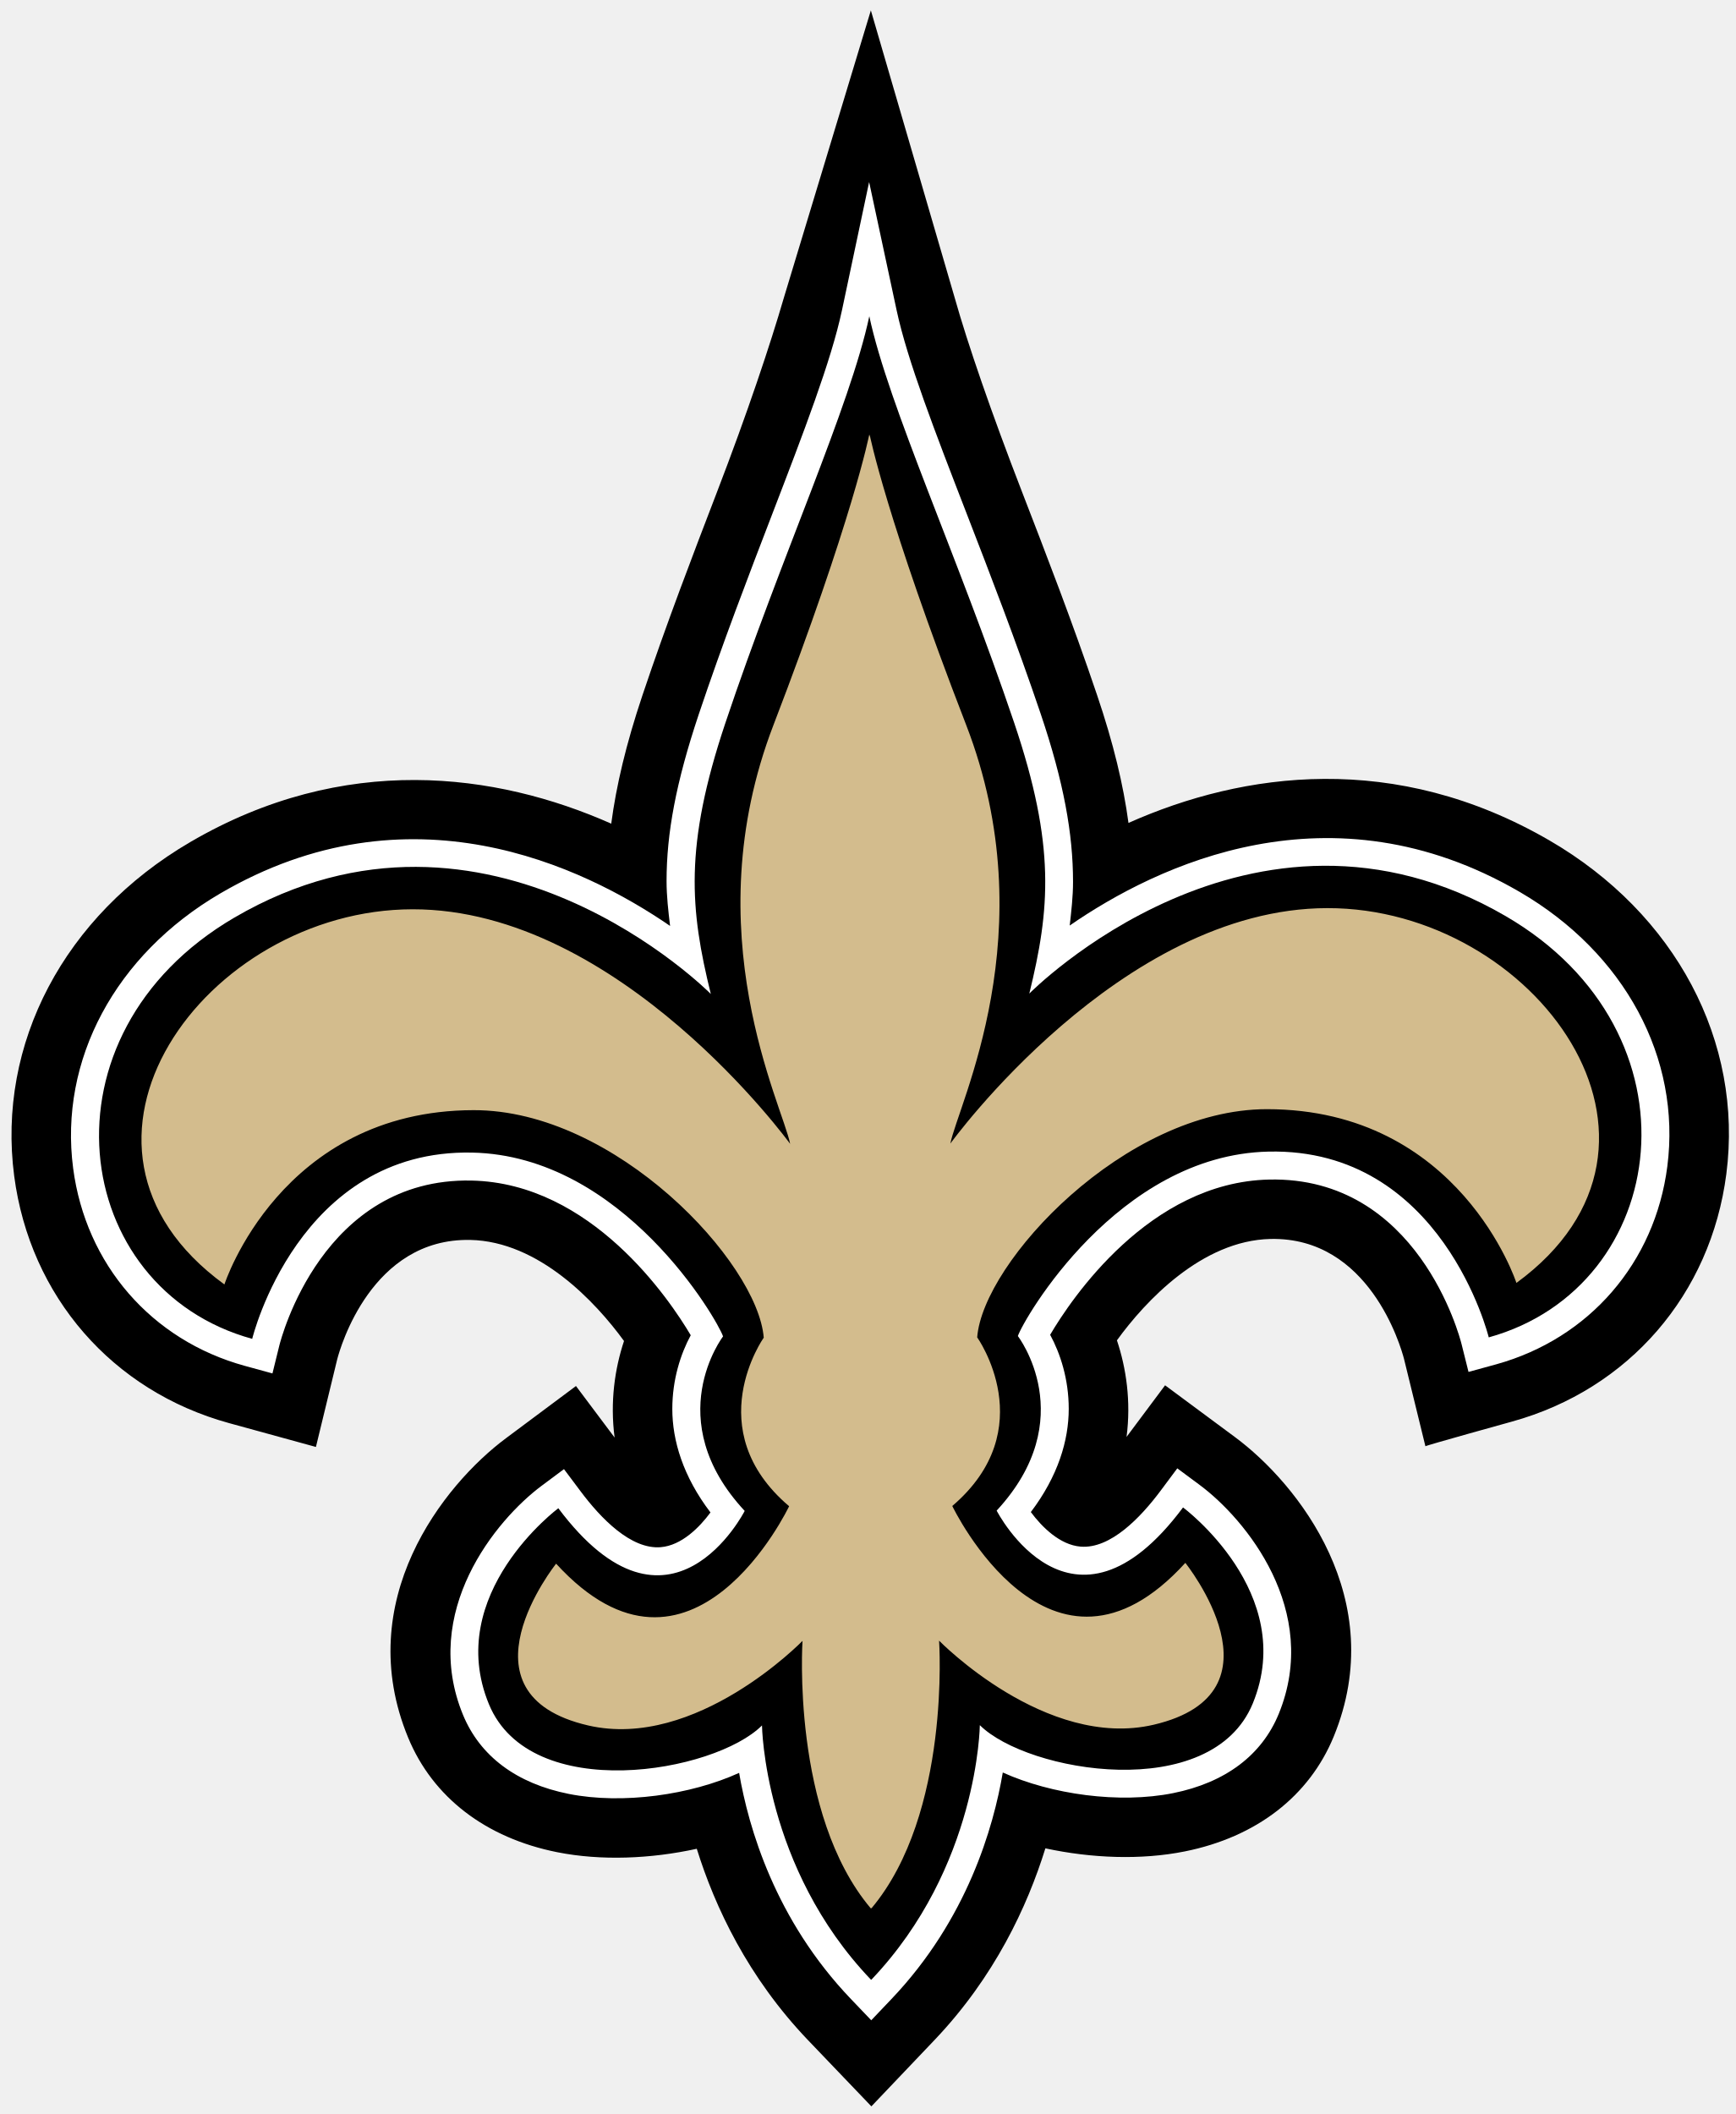
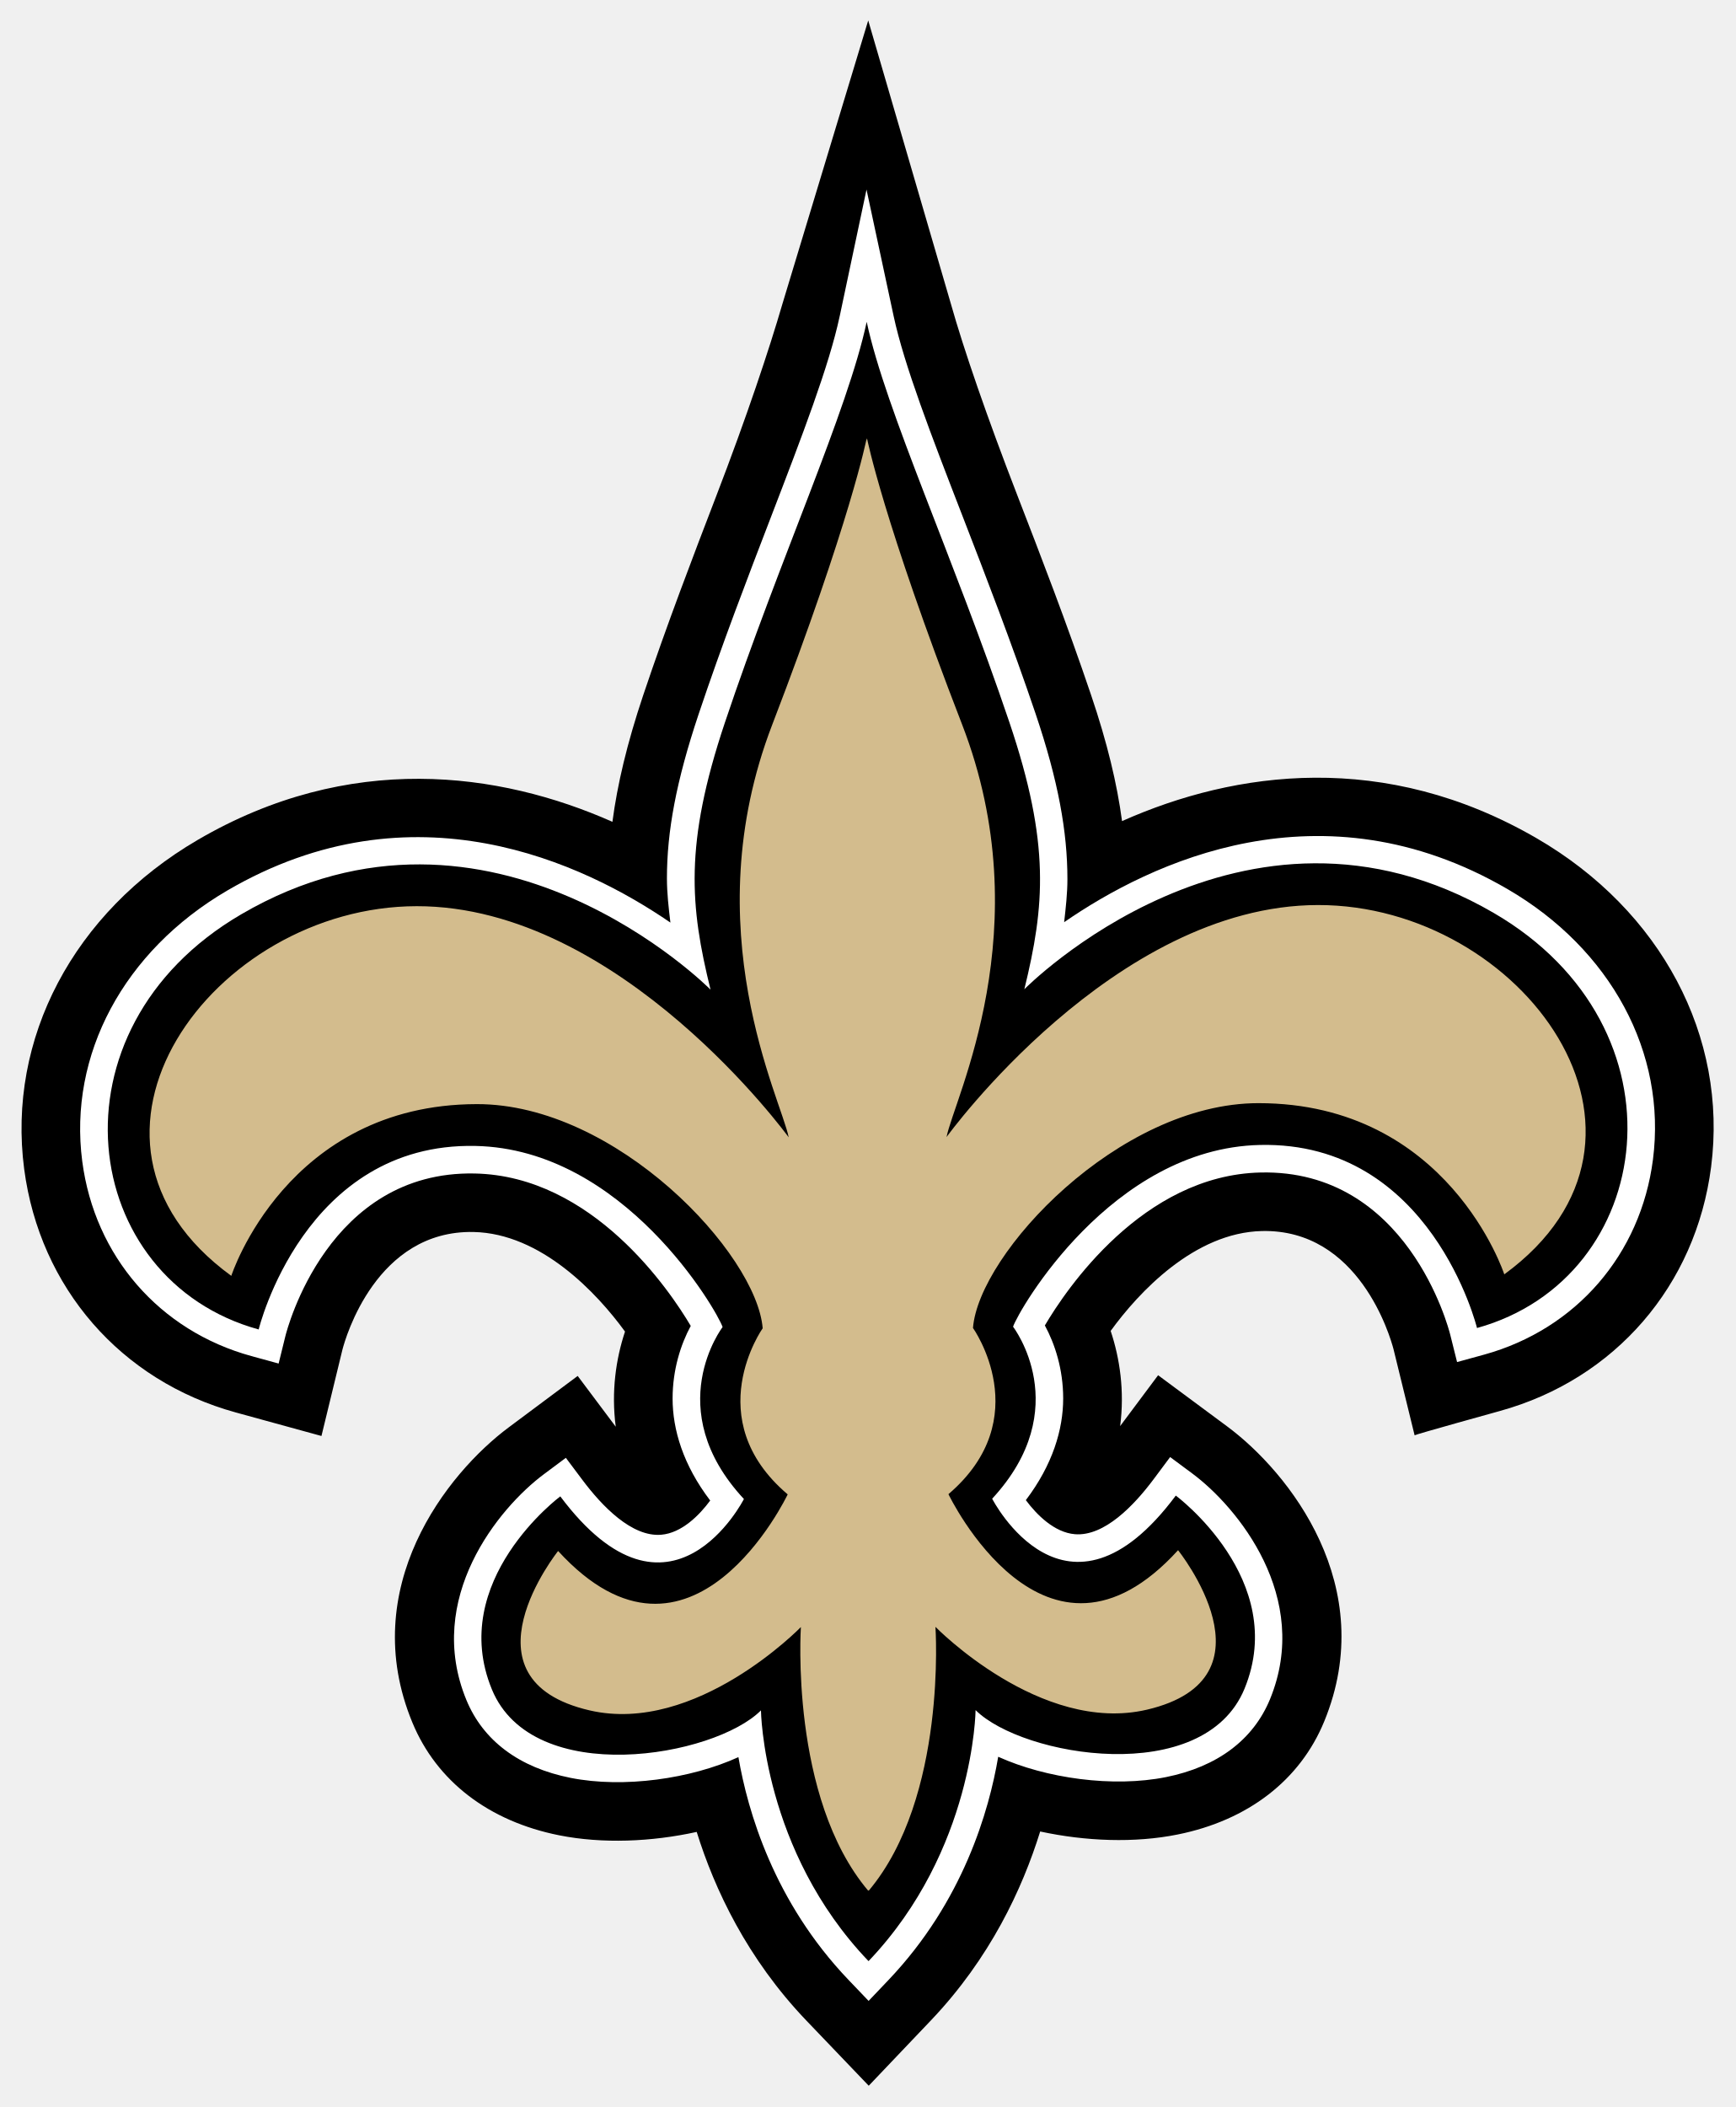
- <svg xmlns="http://www.w3.org/2000/svg" height="234.43" viewBox="0 0 192.457 234.434" width="192.46" version="1.1">
+ <svg xmlns="http://www.w3.org/2000/svg" viewBox="-1.15 -1.15 195.32 237.13" width="195.32" height="237.13" version="1.1">
  <g transform="matrix(1.25 0 0 -1.25 -285.69 611.52)">
    <g transform="matrix(.25 0 0 .25 229.57 296.66)">
      <path d="m545.82 471.95c-54.724 31.797-108.59 24.44-149.44 6.241-1.802 13.43-5.306 28.172-11.157 45.422-8.662 25.657-18.158 50.177-26.524 71.819-11.003 28.421-19.376 52.773-23.969 69.062l-29.77 102.05-30.91-102.11c-4.72-16.23-12.87-40.71-23.82-69.15-8.32-21.66-17.74-46.21-26.35-71.86-5.79-17.28-9.28-32.04-11.05-45.49-40.89 18.12-94.78 25.37-149.43-6.55-44.677-26.12-68.599-71.52-62.445-118.49 5.616-42.73 34.837-76.3 76.238-87.68l30.835-8.467 7.546 31.064c1.083 4.217 12.206 43.109 47.232 42.403 24.298-0.504 44.468-21.978 54.555-35.866-3.262-9.819-4.997-21.588-3.336-34.265l-13.71 18.29-24.81-18.5c-22.35-16.63-54.79-57.76-34.74-106.3 8.743-21.164 27.54-35.583 52.921-40.641 15.522-3.087 33.156-2.367 49.498 1.224 6.429-20.64 18.152-45.611 39.471-67.912l22.489-23.498 22.415 23.552c21.279 22.355 32.927 47.366 39.336 68.013 16.349-3.531 33.969-4.217 49.491-1.089 25.368 5.098 44.125 19.57 52.827 40.755 19.94 48.59-12.623 89.641-34.985 106.23l-24.857 18.42-13.672-18.313c1.641 12.677-0.135 24.433-3.417 34.272 10.061 13.894 30.176 35.422 54.468 35.974 35.032 0.787 46.23-38.079 47.4-42.517l7.606-31.051c-0.047 0.235 30.761 8.77 30.761 8.77 41.394 11.46 70.514 45.12 76.029 87.879 6.046 46.956-17.99 92.304-62.727 118.31" />
      <path d="m294.69 660.06c-3.773-17.768-13.498-43.055-24.762-72.357-8.252-21.454-17.593-45.766-26.047-70.985-8.111-24.231-11.42-42.288-11.42-59.129 0-5.387 0.619-10.653 1.251-15.946-31.185 21.413-92.634 50.688-159.65 11.52-37.224-21.77-57.219-59.122-52.188-97.516 4.479-34.151 27.816-61.025 60.911-70.118l9.819-2.69 2.441 9.913c0.612 2.428 15.354 59.593 68.181 58.53 42.517-0.854 70.306-42.188 77.812-54.892-3.571-6.604-6.537-15.71-6.537-26.161 0-11.204 3.813-23.949 13.545-36.727-3.881-5.259-10.236-11.709-17.654-12.321-10.579-0.868-21.286 10.27-28.401 19.779l-5.938 7.922-7.942-5.925c-16.248-12.112-43.001-44.689-27.863-81.335 6.059-14.648 19.039-24.325 37.54-28.004 19.127-3.793 43.27-0.343 60.42 7.472 3.322-19.349 12.731-52.094 39.693-80.266l7.196-7.526 7.176 7.539c26.894 28.253 36.229 61.025 39.504 80.387 17.176-7.774 41.354-11.177 60.48-7.317 18.468 3.719 31.42 13.437 37.433 28.085 15.031 36.673-11.762 69.196-28.038 81.268l-7.949 5.898-5.925-7.949c-7.102-9.51-17.788-20.687-28.374-19.833-7.411 0.605-13.78 7.028-17.674 12.267 9.664 12.758 13.45 25.455 13.45 36.633 0 10.512-2.993 19.651-6.598 26.276 7.479 12.711 35.187 54.138 77.684 55.087 52.82 1.184 67.71-55.954 68.315-58.389l2.468-9.873 9.819 2.69c33.061 9.166 56.338 36.081 60.736 70.246 4.95 38.408-15.125 75.726-52.397 97.402-67.152 39.047-128.57 9.563-159.68-11.931 0.578 5.152 1.177 10.263 1.177 15.515 0 17.022-3.289 35.375-11.467 59.579-8.508 25.173-17.903 49.444-26.195 70.864-11.339 29.282-21.117 54.569-24.931 72.337l-9.765 45.557-9.651-45.577" fill="#fff" />
      <path d="m305.14 67.692c38.031 39.948 38.489 90.334 38.489 90.334 16.827-16.773 82.216-27.991 96.878 7.734 16.08 39.222-24.762 69.526-24.762 69.526-39.585-53.062-66.143-1.13-66.143-1.13 30.143 32.577 7.526 61.946 7.526 61.946 1.97 5.898 35.402 64.26 88.928 65.457 61.691 1.392 78.175-65.928 78.175-65.928 64.69 17.93 77.186 108.12 5.999 149.5-90.334 52.524-169.04-27.493-169.04-27.493 7.324 29.948 9.409 52.329-5.36 96.064-20.021 59.297-44.562 112.28-51.422 144.3-6.799-32.026-31.232-85.095-51.105-144.43-14.654-43.775-12.502-66.156-5.138-96.077 0 0-78.887 79.822-169.09 27.096-71.1-41.556-58.389-131.69 6.342-149.48 0 0 16.322 67.354 78.02 66.096 53.54-1.063 87.092-59.344 89.076-65.228 0 0-22.55-29.436 7.673-61.933 0 0-26.45-52.02-66.136 0.955 0 0-40.802-30.392-24.615-69.573 14.755-35.691 80.105-24.319 96.891-7.505 0 0 0.578-50.386 38.684-90.24" />
      <path d="m380.65 188.16-0.168 1.051v-1.025s-7.189 36.996-42.521 128.91c-35.341 91.909 4.136 168.65 7.432 185.69 0 0-75.592-104.16-167.48-104.05-91.876 0.101-168.38 104.67-83.469 166.42 0 0 24.85-77.155 110.49-77.314 62.982-0.135 126.08 67.429 128.75 100.91 0 0-28.833 40.713 11.258 74.785 0 0-43.311 91.111-103.36 25.48 0 0-46.177 57.771 14.207 71.76 47.909 11.08 95.096-37.52 95.096-37.52s-5.146 76.769 30.338 118.73v-0.379l0.178 0.361c35.392-42.033 30.062-118.81 30.062-118.81s47.304 48.499 95.213 37.293c60.343-14.123 14.021-71.793 14.021-71.793-59.88 65.765-103.38-25.229-103.38-25.229 39.982-34.173 11.047-74.811 11.047-74.811 2.589-33.458 65.512-101.19 128.52-101.21 85.655 0 110.68 77.072 110.68 77.072 84.764-61.948 8.012-166.38-83.863-166.26-91.892 0.092-167.24 104.45-167.24 104.45 3.27-17.074 42.555-93.901 7.004-185.73-35.551-91.817-42.807-128.81-42.807-128.81z" transform="matrix(.8 0 0 -.8 .00045987 766.54)" fill="#d3bc8d" />
    </g>
  </g>
</svg>
